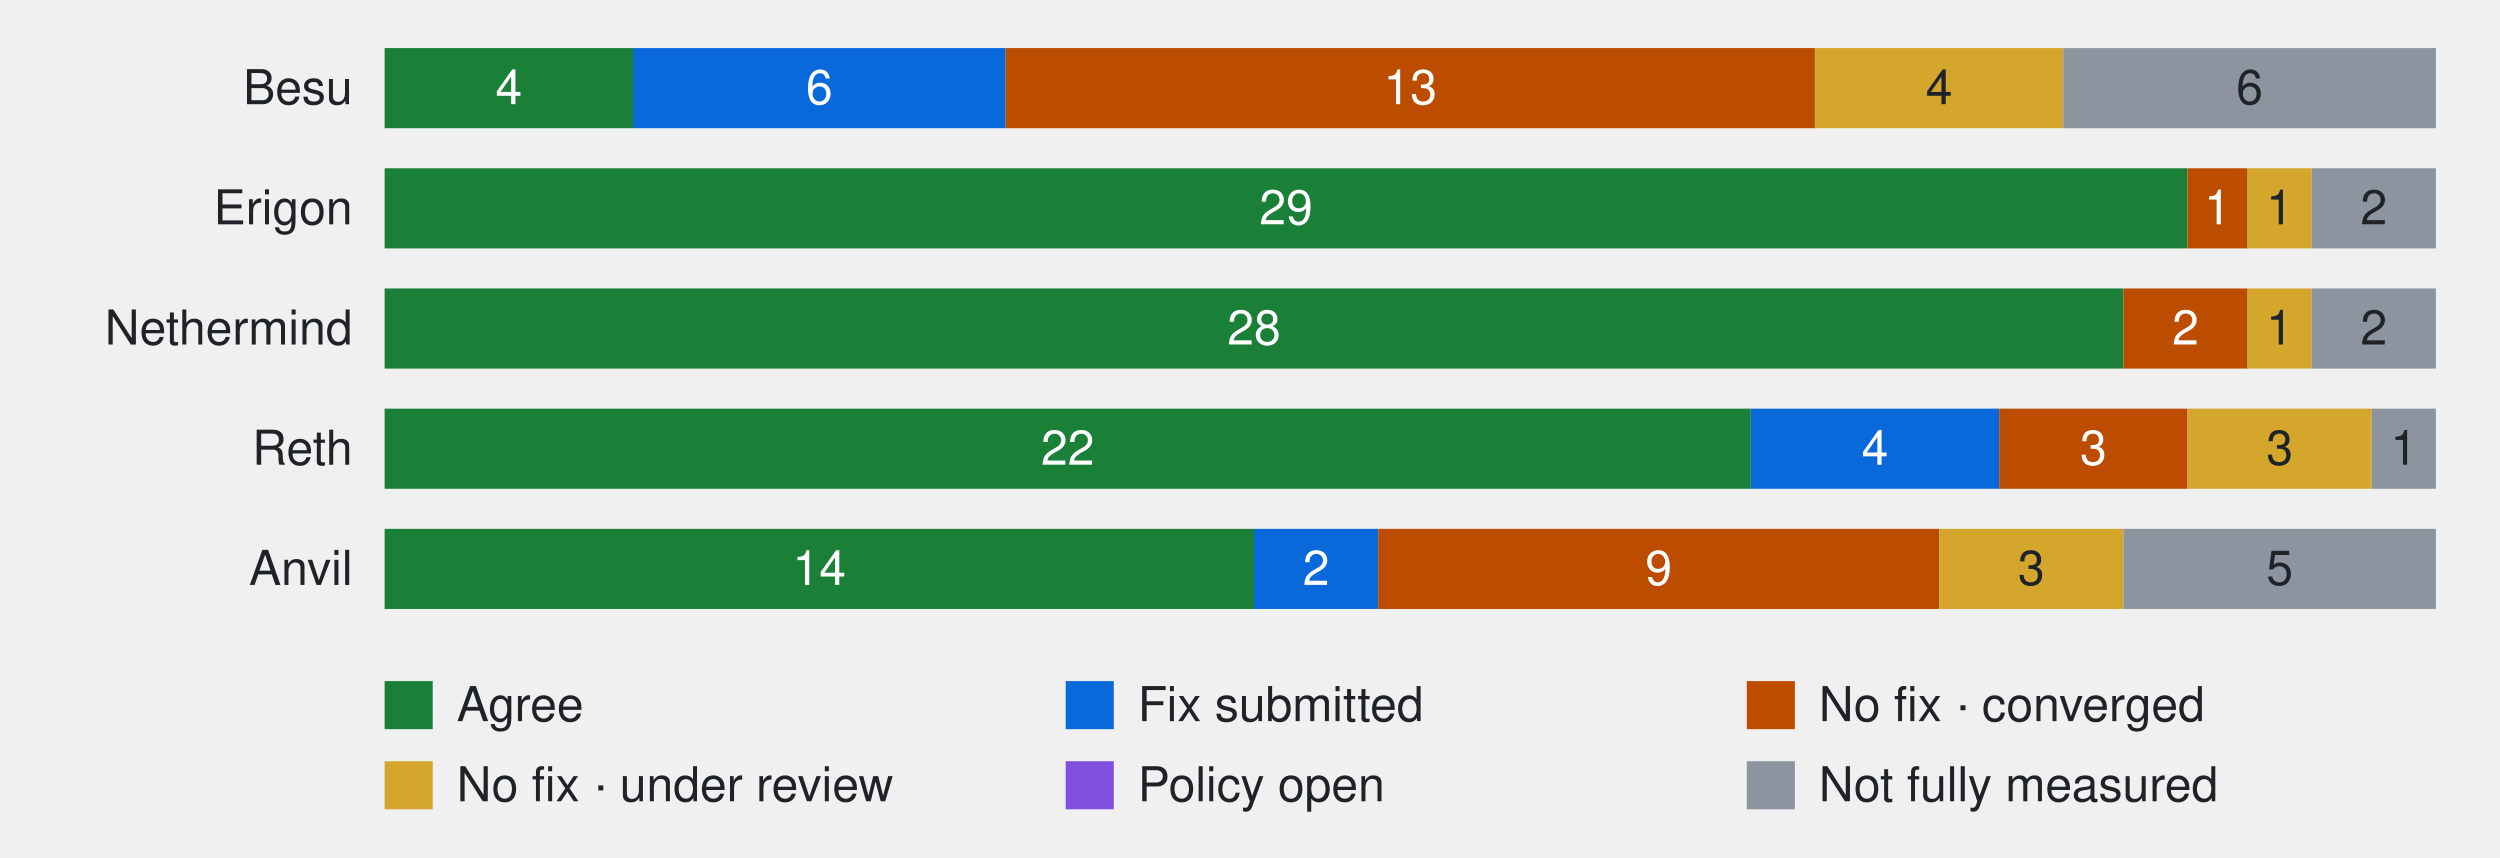
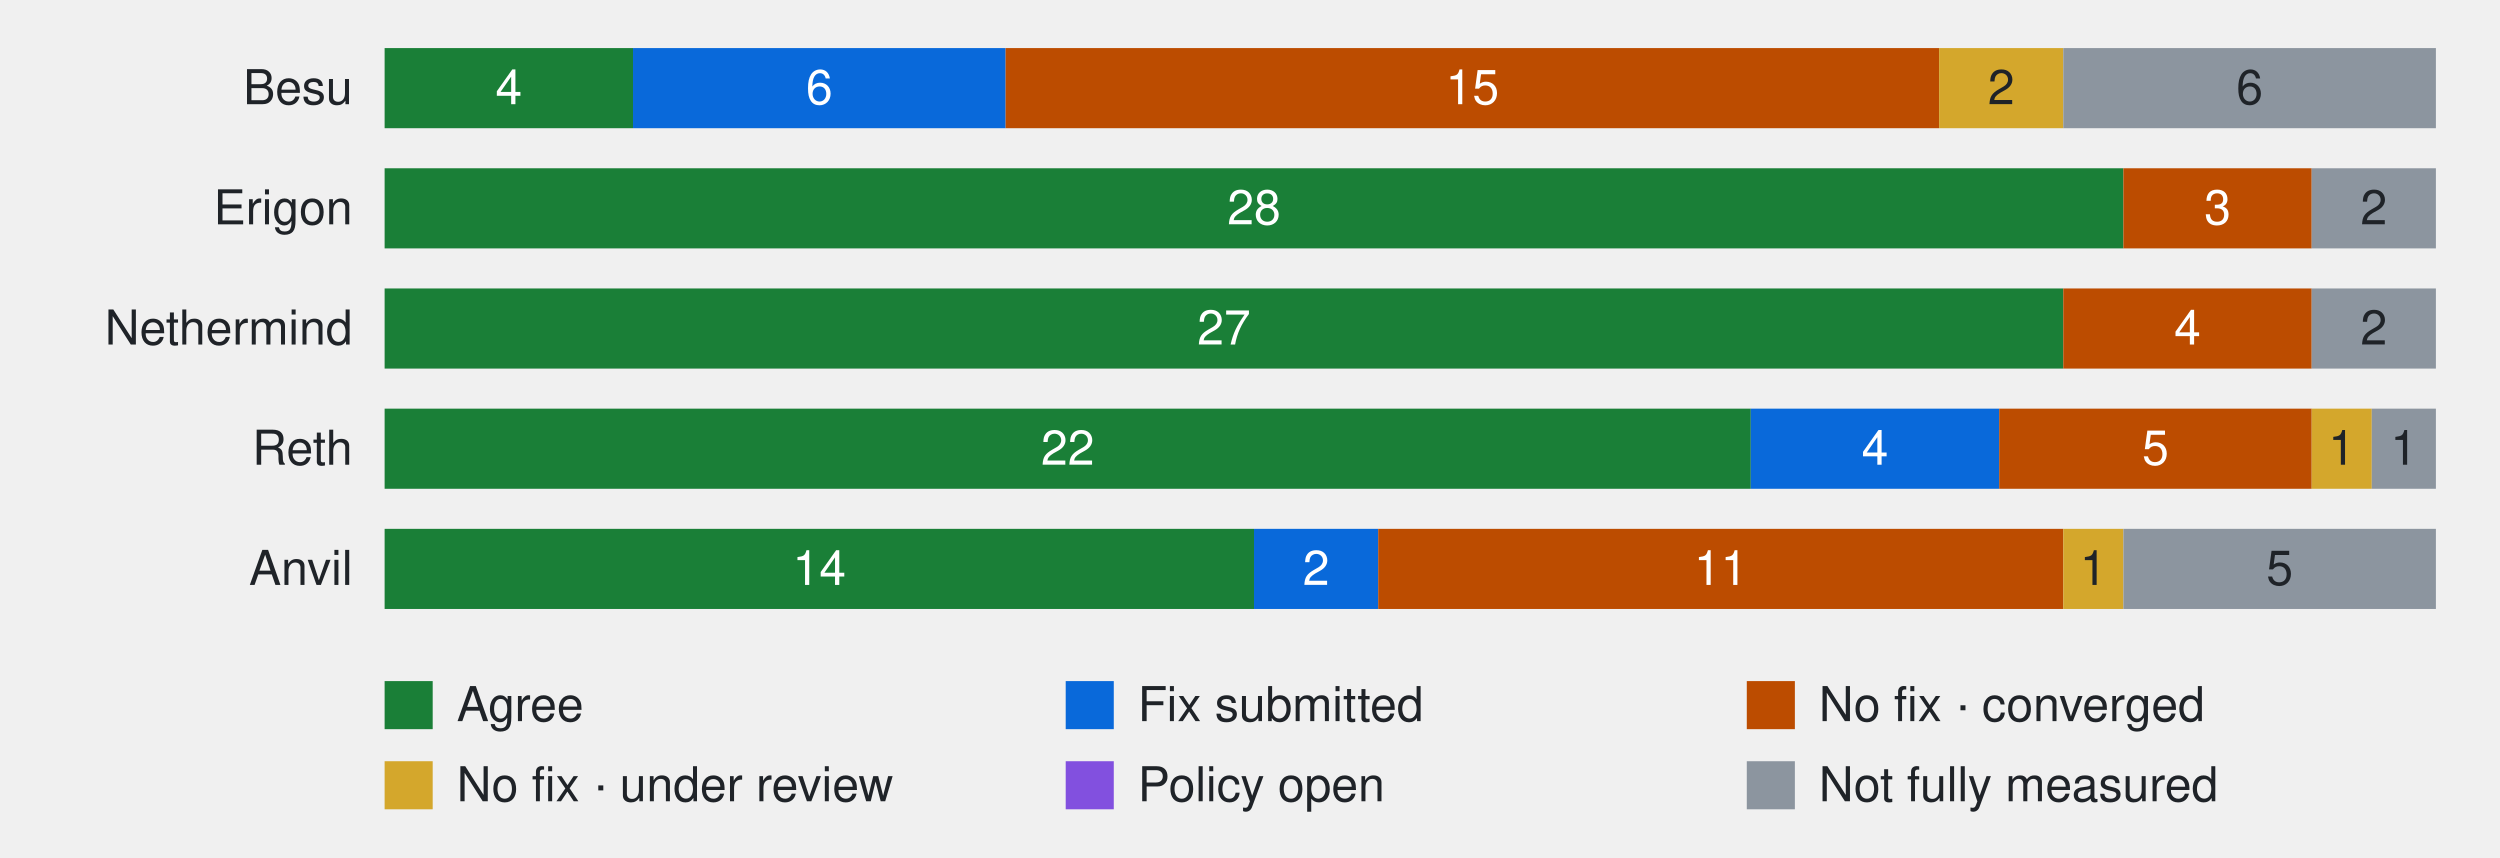
<svg xmlns="http://www.w3.org/2000/svg" width="624" height="214" viewBox="0 0 624 214" role="img" aria-labelledby="title">
  <style>text{font-family:-apple-system,BlinkMacSystemFont,"Segoe UI",Helvetica,Arial,sans-serif;font-size:12px}.label{fill:#1f2328}@media (prefers-color-scheme:dark){.label{fill:#e6edf3}}</style>
  <text class="label" x="88" y="26" text-anchor="end">Besu</text>
  <rect x="96" y="12" width="62" height="20" fill="#1a7f37" />
  <text x="127" y="26" text-anchor="middle" fill="#ffffff">4</text>
  <rect x="158" y="12" width="93" height="20" fill="#0969da" />
  <text x="204.5" y="26" text-anchor="middle" fill="#ffffff">6</text>
-   <rect x="251" y="12" width="202" height="20" fill="#bc4c00" />
-   <text x="352" y="26" text-anchor="middle" fill="#ffffff">13</text>
-   <rect x="453" y="12" width="62" height="20" fill="#d4a72c" />
-   <text x="484" y="26" text-anchor="middle" fill="#1f2328">4</text>
+   <rect x="251" y="12" width="233" height="20" fill="#bc4c00" />
+   <text x="367.5" y="26" text-anchor="middle" fill="#ffffff">15</text>
+   <rect x="484" y="12" width="31" height="20" fill="#d4a72c" />
+   <text x="499.5" y="26" text-anchor="middle" fill="#1f2328">2</text>
  <rect x="515" y="12" width="93" height="20" fill="#8c959f" />
  <text x="561.5" y="26" text-anchor="middle" fill="#1f2328">6</text>
  <text class="label" x="88" y="56" text-anchor="end">Erigon</text>
-   <rect x="96" y="42" width="450" height="20" fill="#1a7f37" />
-   <text x="321" y="56" text-anchor="middle" fill="#ffffff">29</text>
-   <rect x="546" y="42" width="15" height="20" fill="#bc4c00" />
-   <text x="553.5" y="56" text-anchor="middle" fill="#ffffff">1</text>
-   <rect x="561" y="42" width="16" height="20" fill="#d4a72c" />
-   <text x="569" y="56" text-anchor="middle" fill="#1f2328">1</text>
+   <rect x="96" y="42" width="434" height="20" fill="#1a7f37" />
+   <text x="313" y="56" text-anchor="middle" fill="#ffffff">28</text>
+   <rect x="530" y="42" width="47" height="20" fill="#bc4c00" />
+   <text x="553.5" y="56" text-anchor="middle" fill="#ffffff">3</text>
  <rect x="577" y="42" width="31" height="20" fill="#8c959f" />
  <text x="592.5" y="56" text-anchor="middle" fill="#1f2328">2</text>
  <text class="label" x="88" y="86" text-anchor="end">Nethermind</text>
-   <rect x="96" y="72" width="434" height="20" fill="#1a7f37" />
-   <text x="313" y="86" text-anchor="middle" fill="#ffffff">28</text>
-   <rect x="530" y="72" width="31" height="20" fill="#bc4c00" />
-   <text x="545.5" y="86" text-anchor="middle" fill="#ffffff">2</text>
-   <rect x="561" y="72" width="16" height="20" fill="#d4a72c" />
-   <text x="569" y="86" text-anchor="middle" fill="#1f2328">1</text>
+   <rect x="96" y="72" width="419" height="20" fill="#1a7f37" />
+   <text x="305.5" y="86" text-anchor="middle" fill="#ffffff">27</text>
+   <rect x="515" y="72" width="62" height="20" fill="#bc4c00" />
+   <text x="546" y="86" text-anchor="middle" fill="#ffffff">4</text>
  <rect x="577" y="72" width="31" height="20" fill="#8c959f" />
  <text x="592.5" y="86" text-anchor="middle" fill="#1f2328">2</text>
  <text class="label" x="88" y="116" text-anchor="end">Reth</text>
  <rect x="96" y="102" width="341" height="20" fill="#1a7f37" />
  <text x="266.5" y="116" text-anchor="middle" fill="#ffffff">22</text>
  <rect x="437" y="102" width="62" height="20" fill="#0969da" />
  <text x="468" y="116" text-anchor="middle" fill="#ffffff">4</text>
-   <rect x="499" y="102" width="47" height="20" fill="#bc4c00" />
-   <text x="522.5" y="116" text-anchor="middle" fill="#ffffff">3</text>
-   <rect x="546" y="102" width="46" height="20" fill="#d4a72c" />
-   <text x="569" y="116" text-anchor="middle" fill="#1f2328">3</text>
+   <rect x="499" y="102" width="78" height="20" fill="#bc4c00" />
+   <text x="538" y="116" text-anchor="middle" fill="#ffffff">5</text>
+   <rect x="577" y="102" width="15" height="20" fill="#d4a72c" />
+   <text x="584.5" y="116" text-anchor="middle" fill="#1f2328">1</text>
  <rect x="592" y="102" width="16" height="20" fill="#8c959f" />
  <text x="600" y="116" text-anchor="middle" fill="#1f2328">1</text>
  <text class="label" x="88" y="146" text-anchor="end">Anvil</text>
  <rect x="96" y="132" width="217" height="20" fill="#1a7f37" />
  <text x="204.5" y="146" text-anchor="middle" fill="#ffffff">14</text>
  <rect x="313" y="132" width="31" height="20" fill="#0969da" />
  <text x="328.5" y="146" text-anchor="middle" fill="#ffffff">2</text>
-   <rect x="344" y="132" width="140" height="20" fill="#bc4c00" />
-   <text x="414" y="146" text-anchor="middle" fill="#ffffff">9</text>
-   <rect x="484" y="132" width="46" height="20" fill="#d4a72c" />
-   <text x="507" y="146" text-anchor="middle" fill="#1f2328">3</text>
+   <rect x="344" y="132" width="171" height="20" fill="#bc4c00" />
+   <text x="429.5" y="146" text-anchor="middle" fill="#ffffff">11</text>
+   <rect x="515" y="132" width="15" height="20" fill="#d4a72c" />
+   <text x="522.5" y="146" text-anchor="middle" fill="#1f2328">1</text>
  <rect x="530" y="132" width="78" height="20" fill="#8c959f" />
  <text x="569" y="146" text-anchor="middle" fill="#1f2328">5</text>
  <rect x="96" y="170" width="12" height="12" fill="#1a7f37" />
  <text class="label" x="114" y="180">Agree</text>
  <rect x="266" y="170" width="12" height="12" fill="#0969da" />
  <text class="label" x="284" y="180">Fix submitted</text>
  <rect x="436" y="170" width="12" height="12" fill="#bc4c00" />
  <text class="label" x="454" y="180">No fix · converged</text>
  <rect x="96" y="190" width="12" height="12" fill="#d4a72c" />
  <text class="label" x="114" y="200">No fix · under review</text>
  <rect x="266" y="190" width="12" height="12" fill="#8250df" />
  <text class="label" x="284" y="200">Policy open</text>
  <rect x="436" y="190" width="12" height="12" fill="#8c959f" />
  <text class="label" x="454" y="200">Not fully measured</text>
</svg>
